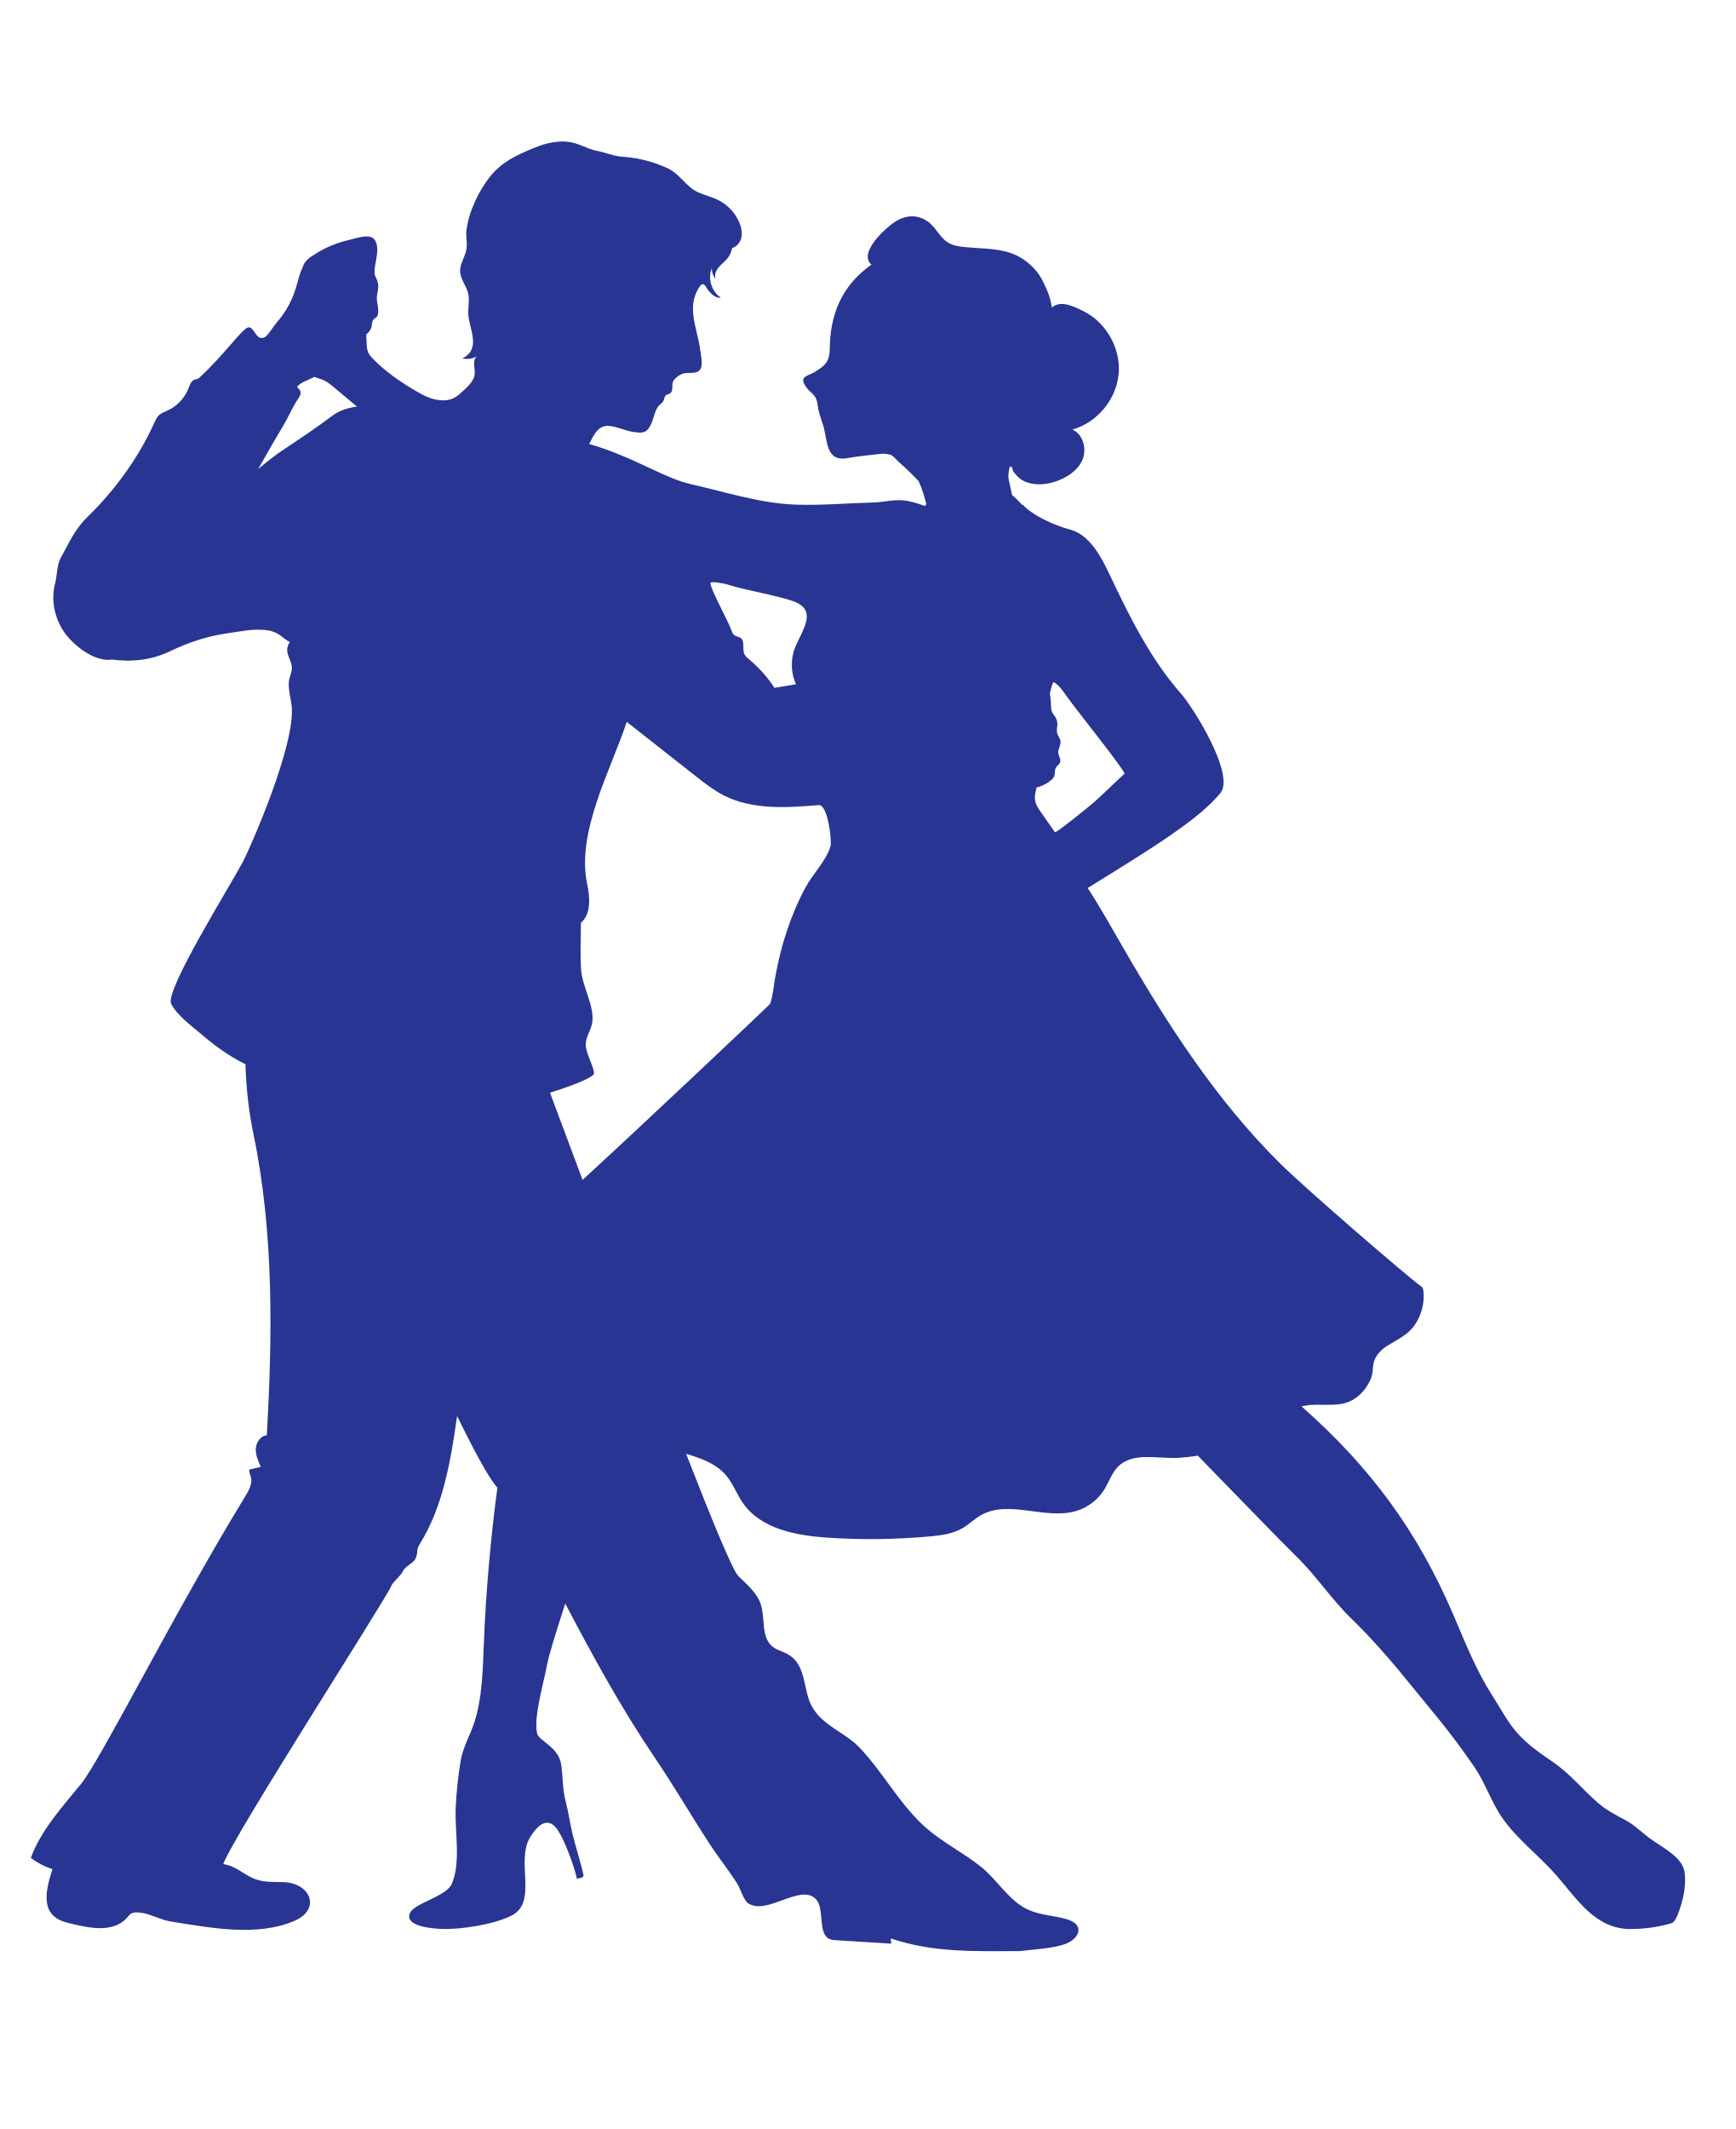
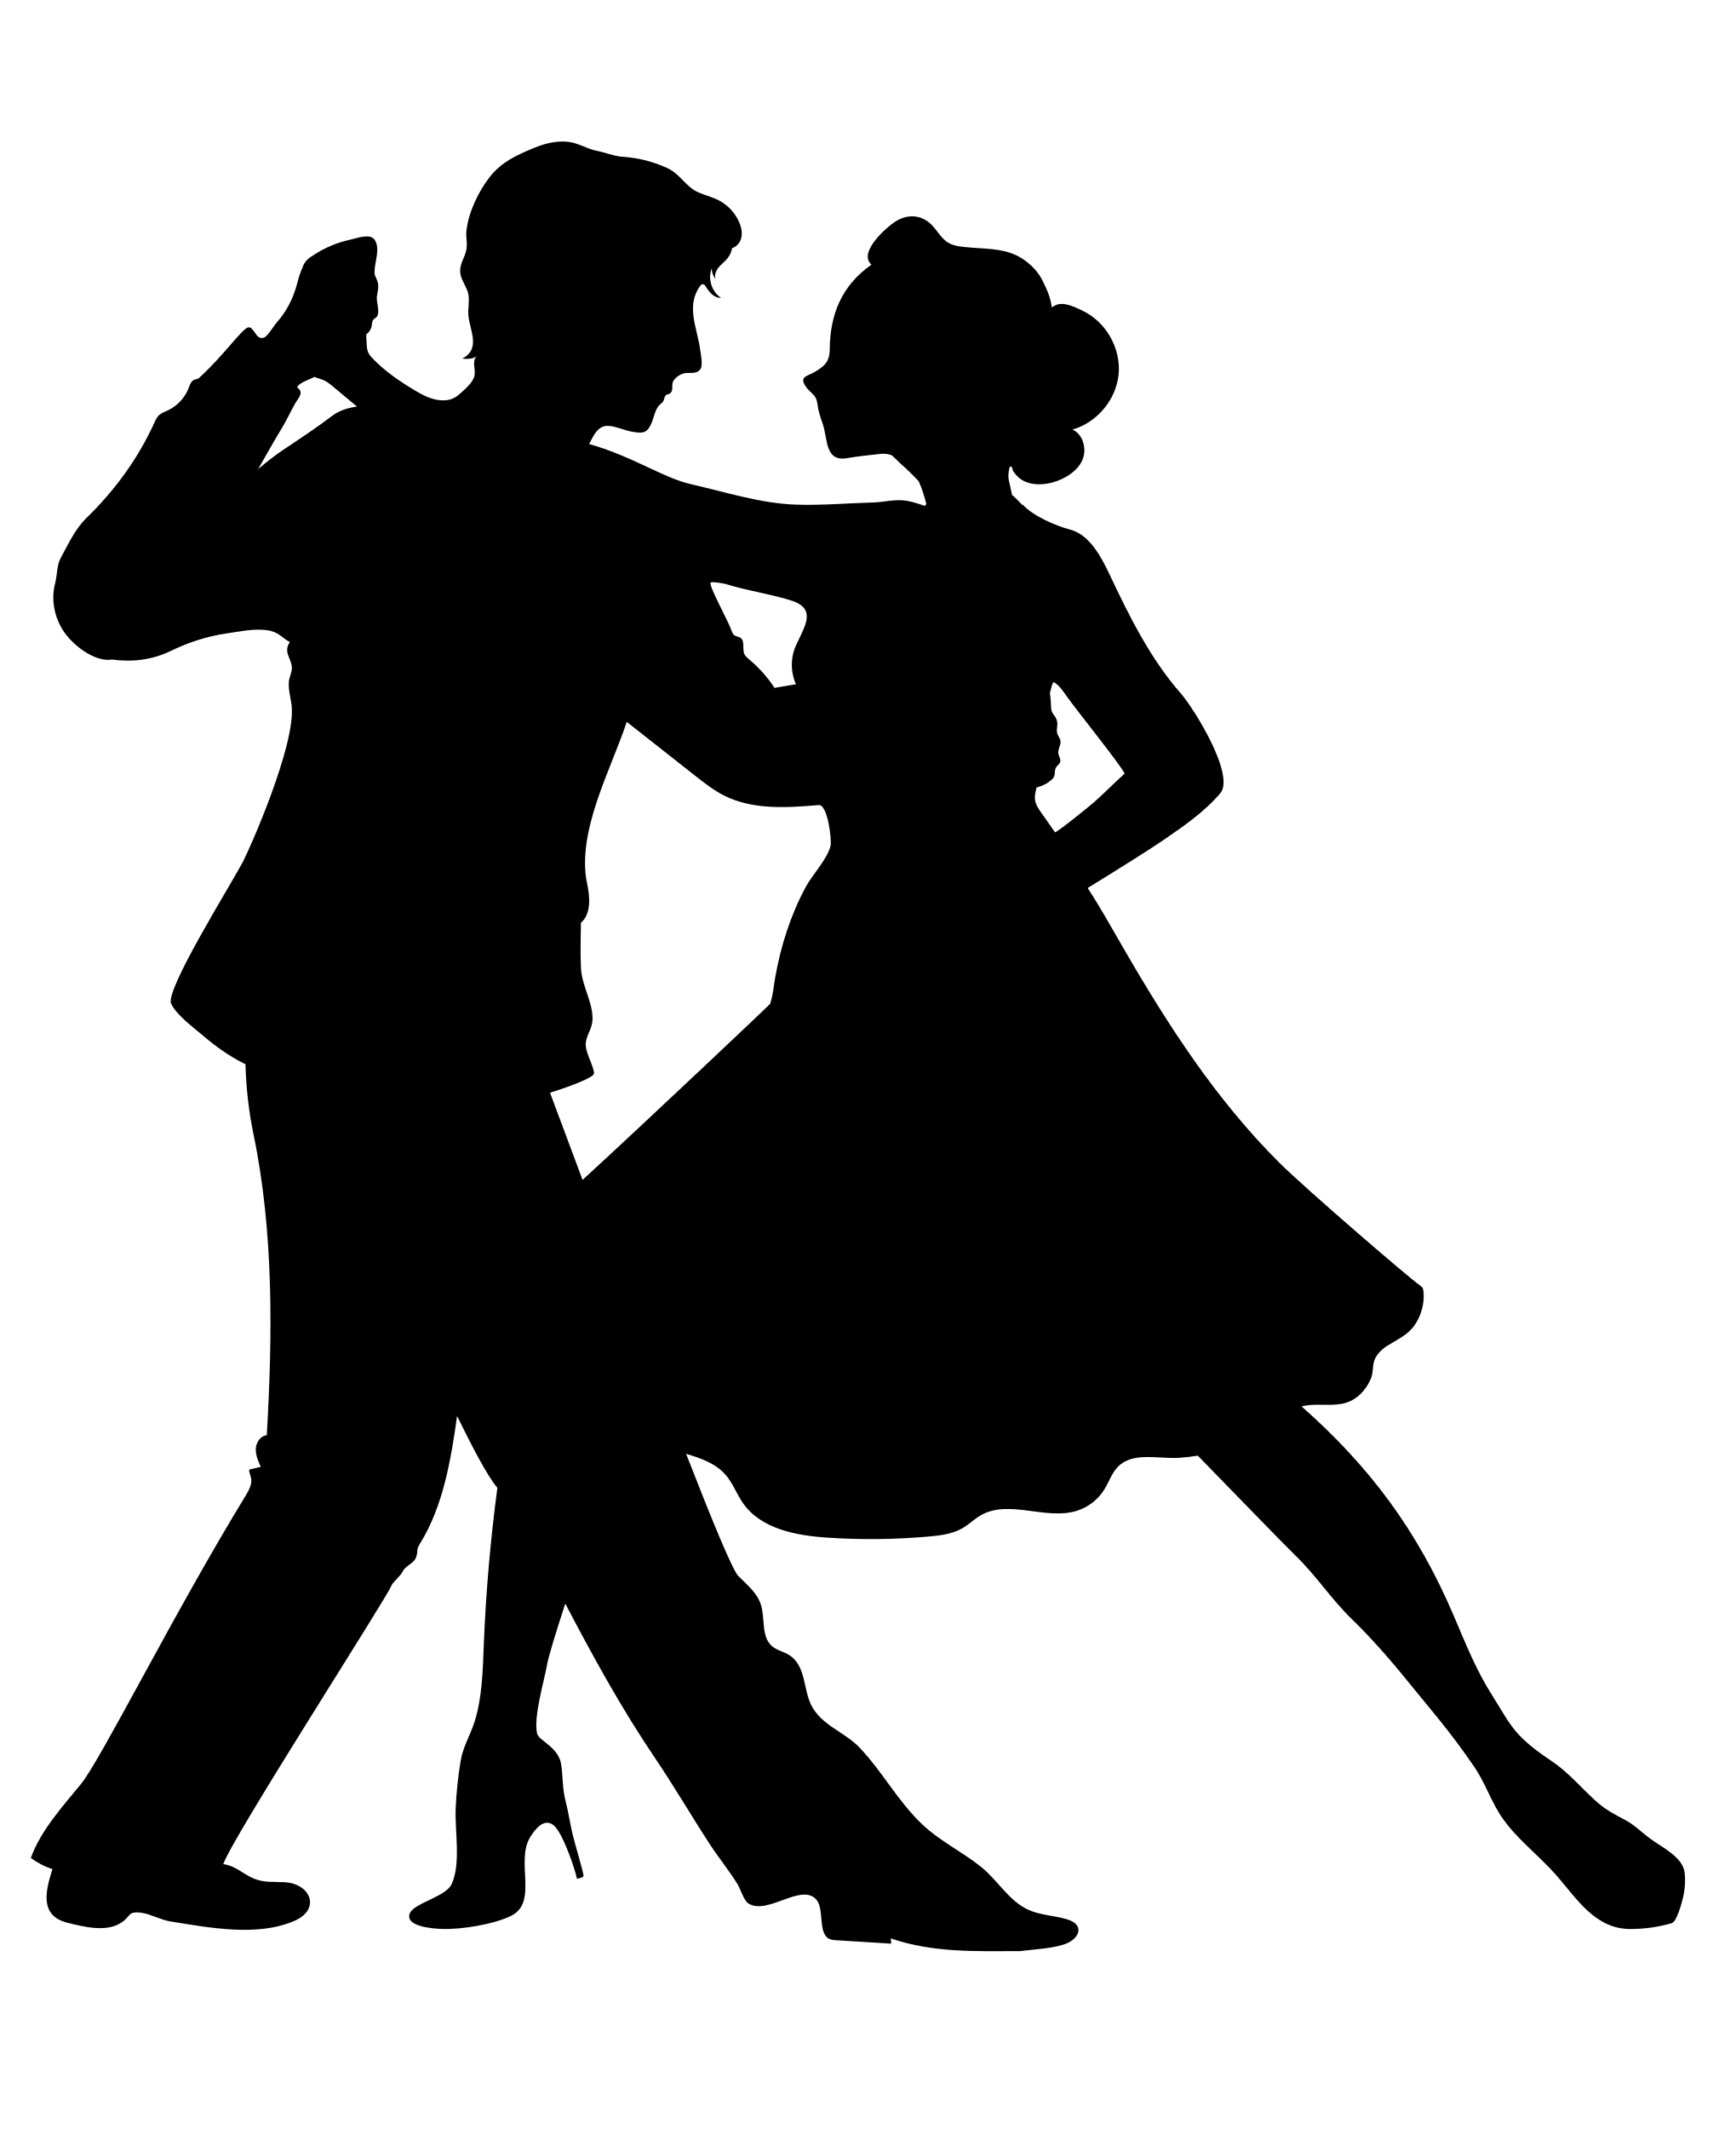
<svg xmlns="http://www.w3.org/2000/svg" width="424mm" height="520mm" viewBox="0 0 424 520" version="1.1" id="svg1" xml:space="preserve">
  <g id="layer1">
-     <path d="m 257.724,203.258 c -1.109,-1.58 -2.218,-3.16 -3.327,-4.739 -0.673,-0.958 -1.364,-1.962 -1.532,-3.121 -0.149,-1.021 0.127,-2.048 0.379,-3.053 1.092,-0.283 2.163,-0.732 3.041,-1.402 0.44,-0.336 1.001,-0.735 1.224,-1.252 0.33,-0.766 0.026,-1.643 0.56,-2.373 0.28,-0.384 0.73,-0.647 0.903,-1.089 0.296,-0.753 -0.352,-1.535 -0.429,-2.339 -0.097,-1.003 0.703,-1.95 0.538,-2.945 -0.111,-0.668 -0.639,-1.197 -0.815,-1.852 -0.174,-0.644 0.012,-1.323 0.043,-1.989 0.05,-1.068 -0.294,-1.781 -0.906,-2.569 -0.731,-0.94 -0.604,-1.759 -0.673,-2.932 -0.044,-0.769 -0.124,-1.538 -0.232,-2.303 0.382,-1.636 0.725,-2.77 0.928,-2.67 1.144,0.568 1.998,1.755 3.077,3.296 2.535,3.618 13.305,16.902 14.251,19.027 -2.516,2.261 -4.888,4.678 -7.412,6.931 -0.705,0.629 -9.376,7.715 -9.619,7.374 z m -54.826,3.389 c -0.907,3.404 -4.413,6.92 -6.112,10.098 -3.674,6.873 -6.028,14.269 -7.391,21.928 -0.417,2.344 -0.501,4.194 -1.238,6.499 -0.055,0.174 -30.199,28.674 -45.831,43.014 -2.9,-7.77 -5.605,-15.022 -7.957,-21.297 5.23,-1.623 10.745,-3.767 10.745,-4.692 0,-1.861 -2.297,-5.247 -1.993,-7.558 0.256,-1.951 1.434,-3.319 1.605,-5.207 0.377,-4.162 -2.566,-8.534 -2.788,-12.897 -0.186,-3.688 -0.071,-7.422 -0.015,-11.133 0.022,-0.02 0.046,-0.04 0.068,-0.059 2.479,-2.278 2.133,-6.23 1.441,-9.526 -2.644,-12.6 5.773,-27.708 9.689,-39.5 5.568,4.383 11.136,8.766 16.704,13.149 2.268,1.785 4.555,3.583 7.135,4.877 7.003,3.512 15.27,2.945 23.077,2.295 2.186,-0.182 3.222,8.654 2.861,10.01 z m -25.121,-63.866 c 4.278,1.377 11.768,2.585 15.915,4.025 0.547,0.19 1.017,0.4 1.417,0.628 3.899,2.224 1.18,6.178 -0.639,10.176 -1.353,2.974 -1.356,6.532 -0.01,9.511 -1.744,0.297 -3.489,0.594 -5.234,0.891 -1.715,-2.602 -3.812,-4.952 -6.202,-6.952 -0.436,-0.364 -0.894,-0.733 -1.141,-1.245 -0.627,-1.302 0.198,-3.279 -1.018,-4.059 -0.439,-0.282 -1.021,-0.279 -1.443,-0.585 -0.373,-0.272 -0.549,-0.734 -0.707,-1.17 -0.894,-2.484 -5.373,-10.518 -5.146,-11.654 0.075,-0.377 3.1,0.076 4.209,0.433 z M 81.165,101.561 c -3.797,2.878 -7.831,5.554 -11.857,8.235 -2.164,1.441 -4.222,3.076 -6.242,4.781 1.976,-3.469 3.937,-6.945 5.99,-10.361 1.103,-1.833 1.973,-3.776 3.024,-5.623 0.878,-1.54 2.295,-2.672 0.5,-3.994 0.628,-1.242 2.964,-1.827 4.152,-2.518 0.019,-0.011 0.039,-0.022 0.057,-0.034 0.797,0.338 1.673,0.521 2.461,0.895 0.804,0.384 1.497,0.961 2.181,1.534 1.926,1.609 3.852,3.219 5.778,4.83 -2.227,0.301 -4.351,0.973 -6.043,2.256 z M 411.578,457.488 c -0.374,-3.942 -5.676,-6.326 -8.685,-8.593 -1.978,-1.493 -3.66,-3.212 -5.848,-4.366 -2.312,-1.219 -4.595,-2.418 -6.58,-4.12 -3.807,-3.262 -6.813,-7.133 -11.094,-10.058 -2.996,-2.048 -6.075,-4.178 -8.511,-6.863 -2.48,-2.735 -4.163,-6.054 -6.142,-9.126 -4.048,-6.284 -6.643,-12.889 -9.548,-19.697 -8.942,-20.952 -20.611,-36.518 -37.188,-51.152 0.338,-0.085 0.682,-0.161 1.034,-0.218 3.253,-0.541 6.686,0.301 9.835,-0.679 2.784,-0.869 4.816,-3.092 5.983,-5.702 0.698,-1.563 0.41,-2.923 0.875,-4.468 0.481,-1.593 1.885,-2.907 3.25,-3.77 2.441,-1.545 4.939,-2.565 6.633,-5.015 1.645,-2.377 2.457,-5.342 2.165,-8.225 -0.031,-0.302 -0.075,-0.611 -0.228,-0.874 -0.179,-0.307 -0.484,-0.516 -0.779,-0.714 -2.217,-1.485 -27.611,-23.319 -34.153,-29.813 -15.466,-15.355 -27.357,-33.796 -38.212,-52.574 -2.836,-4.904 -5.601,-9.899 -8.666,-14.57 6.521,-3.99 15.506,-9.635 18.232,-11.516 5.144,-3.546 10.153,-6.929 14.16,-11.617 3.729,-4.366 -6.395,-20.709 -9.644,-24.404 -7.403,-8.415 -12.608,-18.893 -17.318,-28.883 -1.966,-4.167 -4.852,-9.833 -9.654,-11.099 -3.624,-0.956 -9.157,-3.353 -11.678,-6.151 -0.004,0.059 -0.01,0.112 -0.015,0.17 -0.813,-0.894 -1.656,-1.738 -2.549,-2.496 -0.065,-0.296 -0.13,-0.591 -0.195,-0.886 -0.21,-0.957 -0.441,-1.913 -0.632,-2.874 -0.169,-0.853 -0.036,-1.822 0.141,-2.672 0.031,-0.147 0.067,-0.299 0.165,-0.411 0.464,-0.534 0.628,0.666 0.751,0.928 0.184,0.397 0.472,0.658 0.742,0.989 3.918,4.798 14.401,1.498 16.339,-3.951 0.926,-2.604 -0.036,-5.953 -2.547,-7.106 6.044,-1.704 10.746,-7.395 11.279,-13.651 0.534,-6.257 -3.136,-12.661 -8.804,-15.365 -2.539,-1.212 -5.35,-2.591 -7.521,-0.801 -0.395,-2.562 -1.014,-3.967 -2.172,-6.36 -1.106,-2.287 -2.91,-4.172 -5.028,-5.55 -3.637,-2.366 -7.757,-2.357 -11.9,-2.663 -0.278,-0.021 -0.556,-0.042 -0.833,-0.066 -1.928,-0.167 -4.149,-0.265 -5.723,-1.394 -1.709,-1.225 -2.679,-3.394 -4.337,-4.715 -2.394,-1.911 -5.294,-1.967 -7.959,-0.402 -2.163,1.27 -9.576,7.697 -6.112,10.693 -7.387,5.155 -10.138,12.37 -10.197,20.616 -0.023,3.279 -1.418,4.194 -3.562,5.542 -1.551,0.976 -3.773,1.059 -2.573,3.167 1.261,2.215 2.8,2.046 3.15,4.804 0.245,1.926 0.733,3.146 1.302,4.862 1.241,3.747 0.503,9.302 6.066,8.249 2.141,-0.405 5.894,-0.772 8.091,-1.026 0.86,-0.099 1.713,0.021 2.54,0.289 0.706,0.405 1.198,1.142 2.323,2.126 1.522,1.333 2.979,2.756 4.369,4.247 0.02,0.042 0.044,0.085 0.064,0.127 0.813,1.751 1.332,3.612 1.833,5.48 -0.12,0.153 -0.241,0.304 -0.36,0.457 -1.806,-0.634 -3.616,-1.246 -5.513,-1.381 -2.398,-0.171 -4.721,0.469 -7.107,0.53 -6.275,0.163 -12.637,0.751 -18.892,0.531 -8.687,-0.305 -17.173,-3.075 -25.596,-4.987 -3.285,-0.745 -6.513,-2.257 -9.618,-3.711 -4.952,-2.321 -10.008,-4.647 -15.288,-6.103 0.179,-0.366 0.357,-0.723 0.535,-1.062 1.042,-1.979 2.095,-3.529 4.298,-3.366 1.904,0.142 3.849,1.131 5.756,1.436 2.219,0.354 3.344,0.466 4.401,-1.599 0.739,-1.441 0.919,-3.219 1.847,-4.563 0.325,-0.471 0.886,-0.746 1.196,-1.202 0.309,-0.45 0.312,-1.108 0.616,-1.498 0.167,-0.215 0.475,-0.242 0.732,-0.337 1.428,-0.535 0.665,-2.001 1.082,-3.01 0.357,-0.867 1.64,-1.763 2.494,-2.026 1.269,-0.392 3.342,0.354 4.249,-1.128 0.639,-1.044 0.032,-3.73 -0.122,-4.869 -0.693,-5.131 -3.509,-10.485 -0.006,-15.347 0.166,-0.232 0.39,-0.473 0.676,-0.472 0.33,0 0.559,0.313 0.734,0.592 0.864,1.371 2.102,2.872 3.716,2.725 -2.304,-1.484 -3.301,-4.706 -2.238,-7.233 -0.025,0.96 0.302,1.926 0.904,2.673 -0.359,-0.976 0.104,-2.077 0.769,-2.876 0.666,-0.799 1.529,-1.418 2.178,-2.23 0.573,-0.718 0.939,-1.582 1.106,-2.485 1.15,-0.315 2.001,-1.397 2.258,-2.57 0.266,-1.217 -0.015,-2.496 -0.496,-3.645 -0.965,-2.303 -2.755,-4.25 -4.97,-5.403 -1.57,-0.816 -3.315,-1.235 -4.942,-1.928 -3.179,-1.357 -4.512,-4.551 -7.717,-5.993 -3.726,-1.677 -7.026,-2.478 -11.003,-2.765 -2.071,-0.149 -4.139,-1.04 -6.196,-1.441 -2.501,-0.487 -4.498,-1.953 -7.101,-2.209 -2.318,-0.228 -4.636,0.207 -6.827,0.965 -0.492,0.171 -0.978,0.357 -1.455,0.556 -4.136,1.722 -7.837,3.368 -10.719,7.022 -2.789,3.537 -5.238,8.651 -5.743,13.178 -0.187,1.685 0.338,3.181 -0.064,4.864 -0.483,2.017 -1.807,3.582 -1.388,5.778 0.342,1.781 1.652,3.228 1.945,5.008 0.274,1.662 -0.172,3.459 -0.005,5.14 0.359,3.602 3.085,8.133 -1.532,10.451 1.26,0.126 2.651,0.142 3.694,-0.687 -1.401,1.116 -0.451,3.156 -0.638,4.591 -0.226,1.732 -1.991,3.199 -3.193,4.324 -1.622,1.518 -2.943,2.131 -5.259,1.934 -2.172,-0.185 -4.167,-1.217 -6.014,-2.307 -2.981,-1.762 -5.877,-3.692 -8.472,-5.993 -0.659,-0.584 -1.3,-1.194 -1.916,-1.829 -0.436,-0.448 -0.867,-0.919 -1.129,-1.486 -0.335,-0.721 -0.375,-1.539 -0.409,-2.334 -0.031,-0.703 -0.071,-1.401 -0.108,-2.096 0.449,-0.357 0.855,-0.786 1.152,-1.424 0.312,-0.674 0.154,-1.333 0.454,-1.975 0.287,-0.612 0.987,-0.602 1.218,-1.384 0.4,-1.35 -0.375,-3.313 -0.214,-4.529 0.179,-1.356 0.632,-2.375 0.082,-3.848 -0.456,-1.222 -0.689,-1.186 -0.651,-2.377 0.069,-2.171 1.41,-5.486 0.059,-7.553 -1.124,-1.723 -4.349,-0.431 -6.175,-0.033 -3.037,0.661 -6.105,1.956 -8.702,3.671 -1.213,0.688 -2.188,1.567 -2.632,2.679 -0.053,0.133 -0.091,0.271 -0.133,0.408 -0.6,1.192 -0.954,2.526 -1.344,3.986 -0.96,3.587 -2.564,6.737 -4.972,9.436 -0.652,0.731 -2.213,3.318 -3.012,3.647 -0.384,0.158 -0.721,0.173 -1.026,0.094 -1.15,-0.302 -1.691,-2.669 -2.849,-2.551 -1.502,0.153 -5.856,6.685 -12.127,12.399 -0.339,0.311 -0.897,0.243 -1.292,0.479 -0.689,0.413 -0.942,1.263 -1.236,2.012 -0.918,2.344 -2.762,4.312 -5.041,5.381 -0.784,0.368 -1.64,0.649 -2.253,1.261 -0.468,0.465 -0.751,1.079 -1.022,1.68 -3.927,8.7 -9.684,16.606 -16.532,23.256 -2.906,2.821 -4.374,6.214 -6.334,9.764 -1.067,1.934 -0.853,4.184 -1.419,6.319 -1.136,4.297 -0.008,9.071 2.722,12.579 2.155,2.768 6.358,5.97 10.05,6.084 0.363,0.01 0.707,-0.025 1.042,-0.084 4.999,0.669 9.784,0.153 14.406,-2.078 4.316,-2.085 8.835,-3.584 13.582,-4.275 3.217,-0.468 6.709,-1.249 9.978,-0.805 2.908,0.396 3.622,1.897 5.566,2.883 -1.681,2.593 0.415,3.904 0.503,6.333 0.035,0.983 -0.687,2.357 -0.752,3.445 -0.119,1.976 0.431,3.694 0.675,5.62 1.202,9.459 -10.356,35.4 -11.886,38.275 -3.296,6.191 -19.098,31.451 -17.538,34.68 1.381,2.859 5.508,5.83 7.891,7.872 2.949,2.527 6.137,4.786 9.595,6.566 0.224,0.115 0.453,0.219 0.678,0.331 0.147,5.779 0.802,11.545 1.975,17.207 4.953,23.918 4.627,49.046 3.23,73.417 -1.539,0.134 -2.606,1.746 -2.683,3.288 -0.077,1.543 0.578,3.017 1.218,4.424 -0.944,0.229 -1.888,0.46 -2.833,0.69 -0.088,1.628 1.662,2.225 -0.798,6.243 -17.393,28.394 -35.426,64.578 -40.303,70.542 -4.449,5.442 -9.826,11.328 -12.245,18.047 1.592,1.198 3.386,2.126 5.283,2.734 -1.748,5.434 -3.16,11.398 3.63,13.096 4.095,1.009 9.313,2.339 12.992,0.104 2.71,-1.645 1.558,-3.035 5.258,-2.509 2.079,0.297 4.641,1.733 7.016,2.108 9.388,1.483 21.152,3.821 30.279,-0.186 6.44,-2.828 3.904,-9.094 -2.503,-9.413 -2.584,-0.129 -4.926,0.139 -7.392,-0.851 -2.656,-1.066 -4.469,-3.16 -7.557,-3.563 2.347,-6.701 39.44,-64.207 41.018,-67.9 0.493,-1.151 2.237,-2.343 2.876,-3.661 0.655,-1.348 2.681,-1.901 3.174,-3.285 0.755,-2.123 -0.143,-1.602 1.065,-3.55 5.513,-8.89 7.479,-20.181 8.992,-31.048 3.882,7.907 7.402,14.573 9.642,17.271 0.063,0.075 0.14,0.179 0.206,0.261 -1.573,11.76 -2.804,24.944 -3.324,38.424 -0.237,6.135 -0.389,13.026 -2.313,18.894 -1.078,3.291 -2.778,5.953 -3.351,9.451 -0.634,3.875 -1.012,7.503 -1.198,11.41 -0.267,5.568 1.356,13.582 -1.017,18.667 -1.398,2.995 -9.135,4.612 -10.166,7.024 -1.356,3.172 5.129,3.801 8.04,3.881 4.598,0.126 12.49,-1.122 16.726,-3.235 6.633,-3.306 0.937,-13.328 4.65,-19.254 1.146,-1.829 3.304,-4.697 5.648,-2.882 2.261,1.753 5.378,11.034 5.735,13.089 0.538,-0.142 1.249,-0.101 1.617,-0.656 0.046,-0.702 -1.941,-7.242 -2.63,-10 -0.592,-2.37 -1.09,-5.751 -1.712,-8.113 -0.858,-3.256 -0.647,-5.799 -1.109,-9.056 -0.617,-4.357 -5.453,-5.822 -5.884,-7.623 -0.953,-3.968 1.715,-12.801 2.413,-16.763 0.391,-2.216 2.138,-7.832 4.459,-14.987 6.782,12.964 13.826,25.769 21.925,37.727 4.603,6.797 8.748,13.918 13.227,20.805 2.198,3.38 4.768,6.552 6.908,9.957 0.67,1.066 1.562,4.013 2.598,4.702 4.669,3.102 12.938,-5.041 16.647,-0.918 1.991,2.214 0.46,7.76 2.879,9.453 0.572,0.4 1.305,0.456 1.999,0.501 4.488,0.278 8.974,0.557 13.461,0.836 -0.044,-0.425 -0.088,-0.852 -0.133,-1.279 10.434,3.539 20.645,3.107 31.497,3.107 3.277,-0.425 8.766,-0.646 11.682,-1.973 3.014,-1.373 4.222,-4.583 -0.29,-5.862 -3.112,-0.882 -6.462,-0.953 -9.397,-2.322 -4.661,-2.176 -7.352,-7.145 -11.367,-10.38 -4.68,-3.771 -10.041,-6.26 -14.478,-10.474 -5.94,-5.643 -9.727,-12.91 -15.292,-18.727 -3.632,-3.795 -9.166,-5.36 -11.708,-10.208 -2.037,-3.888 -1.289,-9.641 -5.354,-12.309 -1.355,-0.89 -3.066,-1.171 -4.295,-2.23 -2.744,-2.364 -1.602,-6.868 -2.775,-10.316 -0.953,-2.797 -3.392,-4.742 -5.464,-6.831 -1.398,-1.408 -6.354,-13.406 -12.75,-29.837 3.671,1.096 7.316,2.386 9.751,5.25 1.726,2.029 2.627,4.631 4.155,6.813 4.416,6.306 12.971,7.901 20.653,8.414 8.256,0.551 16.556,0.455 24.798,-0.284 2.828,-0.253 5.743,-0.613 8.193,-2.044 1.579,-0.922 2.892,-2.25 4.48,-3.154 6.887,-3.925 15.824,1.274 23.398,-1.066 2.768,-0.857 5.207,-2.738 6.735,-5.2 1.162,-1.871 1.836,-4.085 3.4,-5.634 3.689,-3.651 9.794,-1.788 14.973,-2.124 1.378,-0.089 2.906,-0.267 4.478,-0.514 8.791,8.985 20.818,21.465 23.976,24.514 4.943,4.771 8.655,10.587 13.658,15.403 4.274,4.118 9.316,9.825 13.051,14.451 6.07,7.519 10.653,12.557 16.906,21.708 2.64,3.863 4.124,8.567 6.791,12.395 3.682,5.287 8.9,9.111 13.142,13.941 4.983,5.673 9.488,13.169 18.07,13.199 3.443,0.012 6.888,-0.472 10.185,-1.431 1.206,-0.35 2.335,-4.616 2.614,-5.664 0.574,-2.139 0.766,-4.375 0.557,-6.576 z" style="clip-rule:evenodd;fill:#283593;fill-rule:nonzero;stroke-width:0.265;stroke-linejoin:round;stroke-miterlimit:2" id="path2" />
+     <path d="m 257.724,203.258 c -1.109,-1.58 -2.218,-3.16 -3.327,-4.739 -0.673,-0.958 -1.364,-1.962 -1.532,-3.121 -0.149,-1.021 0.127,-2.048 0.379,-3.053 1.092,-0.283 2.163,-0.732 3.041,-1.402 0.44,-0.336 1.001,-0.735 1.224,-1.252 0.33,-0.766 0.026,-1.643 0.56,-2.373 0.28,-0.384 0.73,-0.647 0.903,-1.089 0.296,-0.753 -0.352,-1.535 -0.429,-2.339 -0.097,-1.003 0.703,-1.95 0.538,-2.945 -0.111,-0.668 -0.639,-1.197 -0.815,-1.852 -0.174,-0.644 0.012,-1.323 0.043,-1.989 0.05,-1.068 -0.294,-1.781 -0.906,-2.569 -0.731,-0.94 -0.604,-1.759 -0.673,-2.932 -0.044,-0.769 -0.124,-1.538 -0.232,-2.303 0.382,-1.636 0.725,-2.77 0.928,-2.67 1.144,0.568 1.998,1.755 3.077,3.296 2.535,3.618 13.305,16.902 14.251,19.027 -2.516,2.261 -4.888,4.678 -7.412,6.931 -0.705,0.629 -9.376,7.715 -9.619,7.374 z m -54.826,3.389 c -0.907,3.404 -4.413,6.92 -6.112,10.098 -3.674,6.873 -6.028,14.269 -7.391,21.928 -0.417,2.344 -0.501,4.194 -1.238,6.499 -0.055,0.174 -30.199,28.674 -45.831,43.014 -2.9,-7.77 -5.605,-15.022 -7.957,-21.297 5.23,-1.623 10.745,-3.767 10.745,-4.692 0,-1.861 -2.297,-5.247 -1.993,-7.558 0.256,-1.951 1.434,-3.319 1.605,-5.207 0.377,-4.162 -2.566,-8.534 -2.788,-12.897 -0.186,-3.688 -0.071,-7.422 -0.015,-11.133 0.022,-0.02 0.046,-0.04 0.068,-0.059 2.479,-2.278 2.133,-6.23 1.441,-9.526 -2.644,-12.6 5.773,-27.708 9.689,-39.5 5.568,4.383 11.136,8.766 16.704,13.149 2.268,1.785 4.555,3.583 7.135,4.877 7.003,3.512 15.27,2.945 23.077,2.295 2.186,-0.182 3.222,8.654 2.861,10.01 z m -25.121,-63.866 c 4.278,1.377 11.768,2.585 15.915,4.025 0.547,0.19 1.017,0.4 1.417,0.628 3.899,2.224 1.18,6.178 -0.639,10.176 -1.353,2.974 -1.356,6.532 -0.01,9.511 -1.744,0.297 -3.489,0.594 -5.234,0.891 -1.715,-2.602 -3.812,-4.952 -6.202,-6.952 -0.436,-0.364 -0.894,-0.733 -1.141,-1.245 -0.627,-1.302 0.198,-3.279 -1.018,-4.059 -0.439,-0.282 -1.021,-0.279 -1.443,-0.585 -0.373,-0.272 -0.549,-0.734 -0.707,-1.17 -0.894,-2.484 -5.373,-10.518 -5.146,-11.654 0.075,-0.377 3.1,0.076 4.209,0.433 z M 81.165,101.561 c -3.797,2.878 -7.831,5.554 -11.857,8.235 -2.164,1.441 -4.222,3.076 -6.242,4.781 1.976,-3.469 3.937,-6.945 5.99,-10.361 1.103,-1.833 1.973,-3.776 3.024,-5.623 0.878,-1.54 2.295,-2.672 0.5,-3.994 0.628,-1.242 2.964,-1.827 4.152,-2.518 0.019,-0.011 0.039,-0.022 0.057,-0.034 0.797,0.338 1.673,0.521 2.461,0.895 0.804,0.384 1.497,0.961 2.181,1.534 1.926,1.609 3.852,3.219 5.778,4.83 -2.227,0.301 -4.351,0.973 -6.043,2.256 z M 411.578,457.488 c -0.374,-3.942 -5.676,-6.326 -8.685,-8.593 -1.978,-1.493 -3.66,-3.212 -5.848,-4.366 -2.312,-1.219 -4.595,-2.418 -6.58,-4.12 -3.807,-3.262 -6.813,-7.133 -11.094,-10.058 -2.996,-2.048 -6.075,-4.178 -8.511,-6.863 -2.48,-2.735 -4.163,-6.054 -6.142,-9.126 -4.048,-6.284 -6.643,-12.889 -9.548,-19.697 -8.942,-20.952 -20.611,-36.518 -37.188,-51.152 0.338,-0.085 0.682,-0.161 1.034,-0.218 3.253,-0.541 6.686,0.301 9.835,-0.679 2.784,-0.869 4.816,-3.092 5.983,-5.702 0.698,-1.563 0.41,-2.923 0.875,-4.468 0.481,-1.593 1.885,-2.907 3.25,-3.77 2.441,-1.545 4.939,-2.565 6.633,-5.015 1.645,-2.377 2.457,-5.342 2.165,-8.225 -0.031,-0.302 -0.075,-0.611 -0.228,-0.874 -0.179,-0.307 -0.484,-0.516 -0.779,-0.714 -2.217,-1.485 -27.611,-23.319 -34.153,-29.813 -15.466,-15.355 -27.357,-33.796 -38.212,-52.574 -2.836,-4.904 -5.601,-9.899 -8.666,-14.57 6.521,-3.99 15.506,-9.635 18.232,-11.516 5.144,-3.546 10.153,-6.929 14.16,-11.617 3.729,-4.366 -6.395,-20.709 -9.644,-24.404 -7.403,-8.415 -12.608,-18.893 -17.318,-28.883 -1.966,-4.167 -4.852,-9.833 -9.654,-11.099 -3.624,-0.956 -9.157,-3.353 -11.678,-6.151 -0.004,0.059 -0.01,0.112 -0.015,0.17 -0.813,-0.894 -1.656,-1.738 -2.549,-2.496 -0.065,-0.296 -0.13,-0.591 -0.195,-0.886 -0.21,-0.957 -0.441,-1.913 -0.632,-2.874 -0.169,-0.853 -0.036,-1.822 0.141,-2.672 0.031,-0.147 0.067,-0.299 0.165,-0.411 0.464,-0.534 0.628,0.666 0.751,0.928 0.184,0.397 0.472,0.658 0.742,0.989 3.918,4.798 14.401,1.498 16.339,-3.951 0.926,-2.604 -0.036,-5.953 -2.547,-7.106 6.044,-1.704 10.746,-7.395 11.279,-13.651 0.534,-6.257 -3.136,-12.661 -8.804,-15.365 -2.539,-1.212 -5.35,-2.591 -7.521,-0.801 -0.395,-2.562 -1.014,-3.967 -2.172,-6.36 -1.106,-2.287 -2.91,-4.172 -5.028,-5.55 -3.637,-2.366 -7.757,-2.357 -11.9,-2.663 -0.278,-0.021 -0.556,-0.042 -0.833,-0.066 -1.928,-0.167 -4.149,-0.265 -5.723,-1.394 -1.709,-1.225 -2.679,-3.394 -4.337,-4.715 -2.394,-1.911 -5.294,-1.967 -7.959,-0.402 -2.163,1.27 -9.576,7.697 -6.112,10.693 -7.387,5.155 -10.138,12.37 -10.197,20.616 -0.023,3.279 -1.418,4.194 -3.562,5.542 -1.551,0.976 -3.773,1.059 -2.573,3.167 1.261,2.215 2.8,2.046 3.15,4.804 0.245,1.926 0.733,3.146 1.302,4.862 1.241,3.747 0.503,9.302 6.066,8.249 2.141,-0.405 5.894,-0.772 8.091,-1.026 0.86,-0.099 1.713,0.021 2.54,0.289 0.706,0.405 1.198,1.142 2.323,2.126 1.522,1.333 2.979,2.756 4.369,4.247 0.02,0.042 0.044,0.085 0.064,0.127 0.813,1.751 1.332,3.612 1.833,5.48 -0.12,0.153 -0.241,0.304 -0.36,0.457 -1.806,-0.634 -3.616,-1.246 -5.513,-1.381 -2.398,-0.171 -4.721,0.469 -7.107,0.53 -6.275,0.163 -12.637,0.751 -18.892,0.531 -8.687,-0.305 -17.173,-3.075 -25.596,-4.987 -3.285,-0.745 -6.513,-2.257 -9.618,-3.711 -4.952,-2.321 -10.008,-4.647 -15.288,-6.103 0.179,-0.366 0.357,-0.723 0.535,-1.062 1.042,-1.979 2.095,-3.529 4.298,-3.366 1.904,0.142 3.849,1.131 5.756,1.436 2.219,0.354 3.344,0.466 4.401,-1.599 0.739,-1.441 0.919,-3.219 1.847,-4.563 0.325,-0.471 0.886,-0.746 1.196,-1.202 0.309,-0.45 0.312,-1.108 0.616,-1.498 0.167,-0.215 0.475,-0.242 0.732,-0.337 1.428,-0.535 0.665,-2.001 1.082,-3.01 0.357,-0.867 1.64,-1.763 2.494,-2.026 1.269,-0.392 3.342,0.354 4.249,-1.128 0.639,-1.044 0.032,-3.73 -0.122,-4.869 -0.693,-5.131 -3.509,-10.485 -0.006,-15.347 0.166,-0.232 0.39,-0.473 0.676,-0.472 0.33,0 0.559,0.313 0.734,0.592 0.864,1.371 2.102,2.872 3.716,2.725 -2.304,-1.484 -3.301,-4.706 -2.238,-7.233 -0.025,0.96 0.302,1.926 0.904,2.673 -0.359,-0.976 0.104,-2.077 0.769,-2.876 0.666,-0.799 1.529,-1.418 2.178,-2.23 0.573,-0.718 0.939,-1.582 1.106,-2.485 1.15,-0.315 2.001,-1.397 2.258,-2.57 0.266,-1.217 -0.015,-2.496 -0.496,-3.645 -0.965,-2.303 -2.755,-4.25 -4.97,-5.403 -1.57,-0.816 -3.315,-1.235 -4.942,-1.928 -3.179,-1.357 -4.512,-4.551 -7.717,-5.993 -3.726,-1.677 -7.026,-2.478 -11.003,-2.765 -2.071,-0.149 -4.139,-1.04 -6.196,-1.441 -2.501,-0.487 -4.498,-1.953 -7.101,-2.209 -2.318,-0.228 -4.636,0.207 -6.827,0.965 -0.492,0.171 -0.978,0.357 -1.455,0.556 -4.136,1.722 -7.837,3.368 -10.719,7.022 -2.789,3.537 -5.238,8.651 -5.743,13.178 -0.187,1.685 0.338,3.181 -0.064,4.864 -0.483,2.017 -1.807,3.582 -1.388,5.778 0.342,1.781 1.652,3.228 1.945,5.008 0.274,1.662 -0.172,3.459 -0.005,5.14 0.359,3.602 3.085,8.133 -1.532,10.451 1.26,0.126 2.651,0.142 3.694,-0.687 -1.401,1.116 -0.451,3.156 -0.638,4.591 -0.226,1.732 -1.991,3.199 -3.193,4.324 -1.622,1.518 -2.943,2.131 -5.259,1.934 -2.172,-0.185 -4.167,-1.217 -6.014,-2.307 -2.981,-1.762 -5.877,-3.692 -8.472,-5.993 -0.659,-0.584 -1.3,-1.194 -1.916,-1.829 -0.436,-0.448 -0.867,-0.919 -1.129,-1.486 -0.335,-0.721 -0.375,-1.539 -0.409,-2.334 -0.031,-0.703 -0.071,-1.401 -0.108,-2.096 0.449,-0.357 0.855,-0.786 1.152,-1.424 0.312,-0.674 0.154,-1.333 0.454,-1.975 0.287,-0.612 0.987,-0.602 1.218,-1.384 0.4,-1.35 -0.375,-3.313 -0.214,-4.529 0.179,-1.356 0.632,-2.375 0.082,-3.848 -0.456,-1.222 -0.689,-1.186 -0.651,-2.377 0.069,-2.171 1.41,-5.486 0.059,-7.553 -1.124,-1.723 -4.349,-0.431 -6.175,-0.033 -3.037,0.661 -6.105,1.956 -8.702,3.671 -1.213,0.688 -2.188,1.567 -2.632,2.679 -0.053,0.133 -0.091,0.271 -0.133,0.408 -0.6,1.192 -0.954,2.526 -1.344,3.986 -0.96,3.587 -2.564,6.737 -4.972,9.436 -0.652,0.731 -2.213,3.318 -3.012,3.647 -0.384,0.158 -0.721,0.173 -1.026,0.094 -1.15,-0.302 -1.691,-2.669 -2.849,-2.551 -1.502,0.153 -5.856,6.685 -12.127,12.399 -0.339,0.311 -0.897,0.243 -1.292,0.479 -0.689,0.413 -0.942,1.263 -1.236,2.012 -0.918,2.344 -2.762,4.312 -5.041,5.381 -0.784,0.368 -1.64,0.649 -2.253,1.261 -0.468,0.465 -0.751,1.079 -1.022,1.68 -3.927,8.7 -9.684,16.606 -16.532,23.256 -2.906,2.821 -4.374,6.214 -6.334,9.764 -1.067,1.934 -0.853,4.184 -1.419,6.319 -1.136,4.297 -0.008,9.071 2.722,12.579 2.155,2.768 6.358,5.97 10.05,6.084 0.363,0.01 0.707,-0.025 1.042,-0.084 4.999,0.669 9.784,0.153 14.406,-2.078 4.316,-2.085 8.835,-3.584 13.582,-4.275 3.217,-0.468 6.709,-1.249 9.978,-0.805 2.908,0.396 3.622,1.897 5.566,2.883 -1.681,2.593 0.415,3.904 0.503,6.333 0.035,0.983 -0.687,2.357 -0.752,3.445 -0.119,1.976 0.431,3.694 0.675,5.62 1.202,9.459 -10.356,35.4 -11.886,38.275 -3.296,6.191 -19.098,31.451 -17.538,34.68 1.381,2.859 5.508,5.83 7.891,7.872 2.949,2.527 6.137,4.786 9.595,6.566 0.224,0.115 0.453,0.219 0.678,0.331 0.147,5.779 0.802,11.545 1.975,17.207 4.953,23.918 4.627,49.046 3.23,73.417 -1.539,0.134 -2.606,1.746 -2.683,3.288 -0.077,1.543 0.578,3.017 1.218,4.424 -0.944,0.229 -1.888,0.46 -2.833,0.69 -0.088,1.628 1.662,2.225 -0.798,6.243 -17.393,28.394 -35.426,64.578 -40.303,70.542 -4.449,5.442 -9.826,11.328 -12.245,18.047 1.592,1.198 3.386,2.126 5.283,2.734 -1.748,5.434 -3.16,11.398 3.63,13.096 4.095,1.009 9.313,2.339 12.992,0.104 2.71,-1.645 1.558,-3.035 5.258,-2.509 2.079,0.297 4.641,1.733 7.016,2.108 9.388,1.483 21.152,3.821 30.279,-0.186 6.44,-2.828 3.904,-9.094 -2.503,-9.413 -2.584,-0.129 -4.926,0.139 -7.392,-0.851 -2.656,-1.066 -4.469,-3.16 -7.557,-3.563 2.347,-6.701 39.44,-64.207 41.018,-67.9 0.493,-1.151 2.237,-2.343 2.876,-3.661 0.655,-1.348 2.681,-1.901 3.174,-3.285 0.755,-2.123 -0.143,-1.602 1.065,-3.55 5.513,-8.89 7.479,-20.181 8.992,-31.048 3.882,7.907 7.402,14.573 9.642,17.271 0.063,0.075 0.14,0.179 0.206,0.261 -1.573,11.76 -2.804,24.944 -3.324,38.424 -0.237,6.135 -0.389,13.026 -2.313,18.894 -1.078,3.291 -2.778,5.953 -3.351,9.451 -0.634,3.875 -1.012,7.503 -1.198,11.41 -0.267,5.568 1.356,13.582 -1.017,18.667 -1.398,2.995 -9.135,4.612 -10.166,7.024 -1.356,3.172 5.129,3.801 8.04,3.881 4.598,0.126 12.49,-1.122 16.726,-3.235 6.633,-3.306 0.937,-13.328 4.65,-19.254 1.146,-1.829 3.304,-4.697 5.648,-2.882 2.261,1.753 5.378,11.034 5.735,13.089 0.538,-0.142 1.249,-0.101 1.617,-0.656 0.046,-0.702 -1.941,-7.242 -2.63,-10 -0.592,-2.37 -1.09,-5.751 -1.712,-8.113 -0.858,-3.256 -0.647,-5.799 -1.109,-9.056 -0.617,-4.357 -5.453,-5.822 -5.884,-7.623 -0.953,-3.968 1.715,-12.801 2.413,-16.763 0.391,-2.216 2.138,-7.832 4.459,-14.987 6.782,12.964 13.826,25.769 21.925,37.727 4.603,6.797 8.748,13.918 13.227,20.805 2.198,3.38 4.768,6.552 6.908,9.957 0.67,1.066 1.562,4.013 2.598,4.702 4.669,3.102 12.938,-5.041 16.647,-0.918 1.991,2.214 0.46,7.76 2.879,9.453 0.572,0.4 1.305,0.456 1.999,0.501 4.488,0.278 8.974,0.557 13.461,0.836 -0.044,-0.425 -0.088,-0.852 -0.133,-1.279 10.434,3.539 20.645,3.107 31.497,3.107 3.277,-0.425 8.766,-0.646 11.682,-1.973 3.014,-1.373 4.222,-4.583 -0.29,-5.862 -3.112,-0.882 -6.462,-0.953 -9.397,-2.322 -4.661,-2.176 -7.352,-7.145 -11.367,-10.38 -4.68,-3.771 -10.041,-6.26 -14.478,-10.474 -5.94,-5.643 -9.727,-12.91 -15.292,-18.727 -3.632,-3.795 -9.166,-5.36 -11.708,-10.208 -2.037,-3.888 -1.289,-9.641 -5.354,-12.309 -1.355,-0.89 -3.066,-1.171 -4.295,-2.23 -2.744,-2.364 -1.602,-6.868 -2.775,-10.316 -0.953,-2.797 -3.392,-4.742 -5.464,-6.831 -1.398,-1.408 -6.354,-13.406 -12.75,-29.837 3.671,1.096 7.316,2.386 9.751,5.25 1.726,2.029 2.627,4.631 4.155,6.813 4.416,6.306 12.971,7.901 20.653,8.414 8.256,0.551 16.556,0.455 24.798,-0.284 2.828,-0.253 5.743,-0.613 8.193,-2.044 1.579,-0.922 2.892,-2.25 4.48,-3.154 6.887,-3.925 15.824,1.274 23.398,-1.066 2.768,-0.857 5.207,-2.738 6.735,-5.2 1.162,-1.871 1.836,-4.085 3.4,-5.634 3.689,-3.651 9.794,-1.788 14.973,-2.124 1.378,-0.089 2.906,-0.267 4.478,-0.514 8.791,8.985 20.818,21.465 23.976,24.514 4.943,4.771 8.655,10.587 13.658,15.403 4.274,4.118 9.316,9.825 13.051,14.451 6.07,7.519 10.653,12.557 16.906,21.708 2.64,3.863 4.124,8.567 6.791,12.395 3.682,5.287 8.9,9.111 13.142,13.941 4.983,5.673 9.488,13.169 18.07,13.199 3.443,0.012 6.888,-0.472 10.185,-1.431 1.206,-0.35 2.335,-4.616 2.614,-5.664 0.574,-2.139 0.766,-4.375 0.557,-6.576 z" style="clip-rule:evenodd;fill:#000000;fill-rule:nonzero;stroke-width:0.265;stroke-linejoin:round;stroke-miterlimit:2" id="path2" />
  </g>
</svg>
